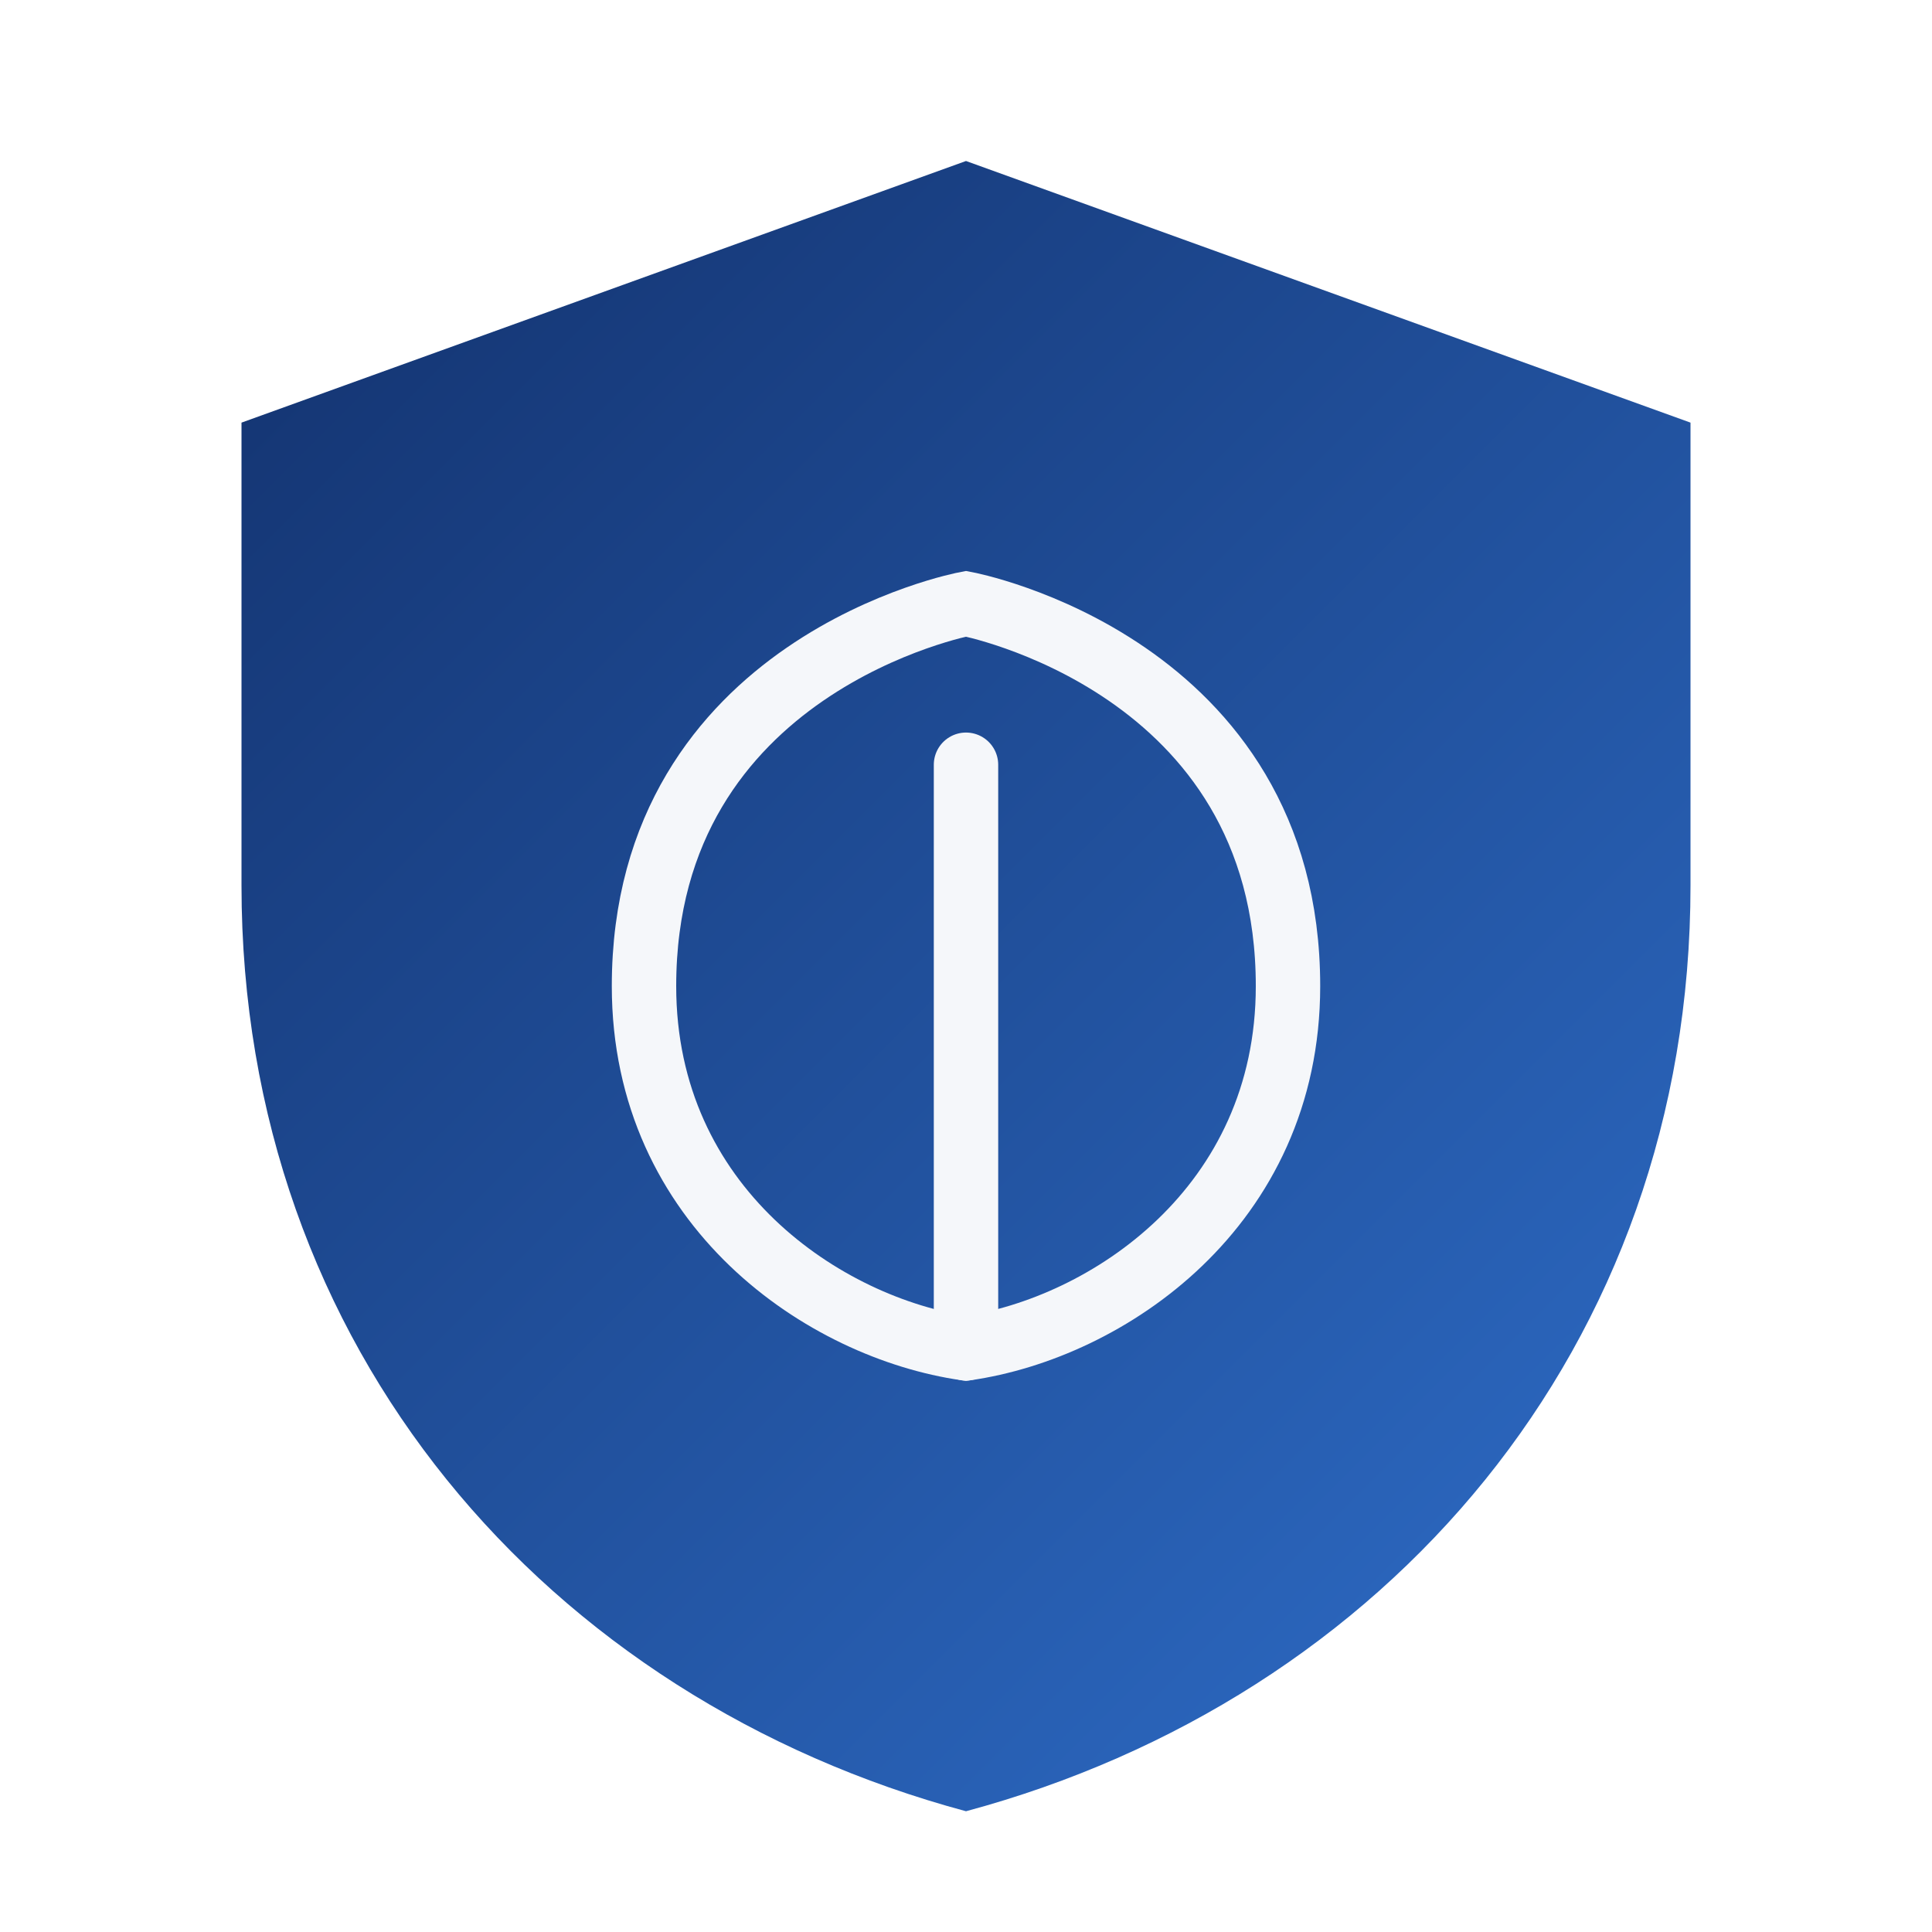
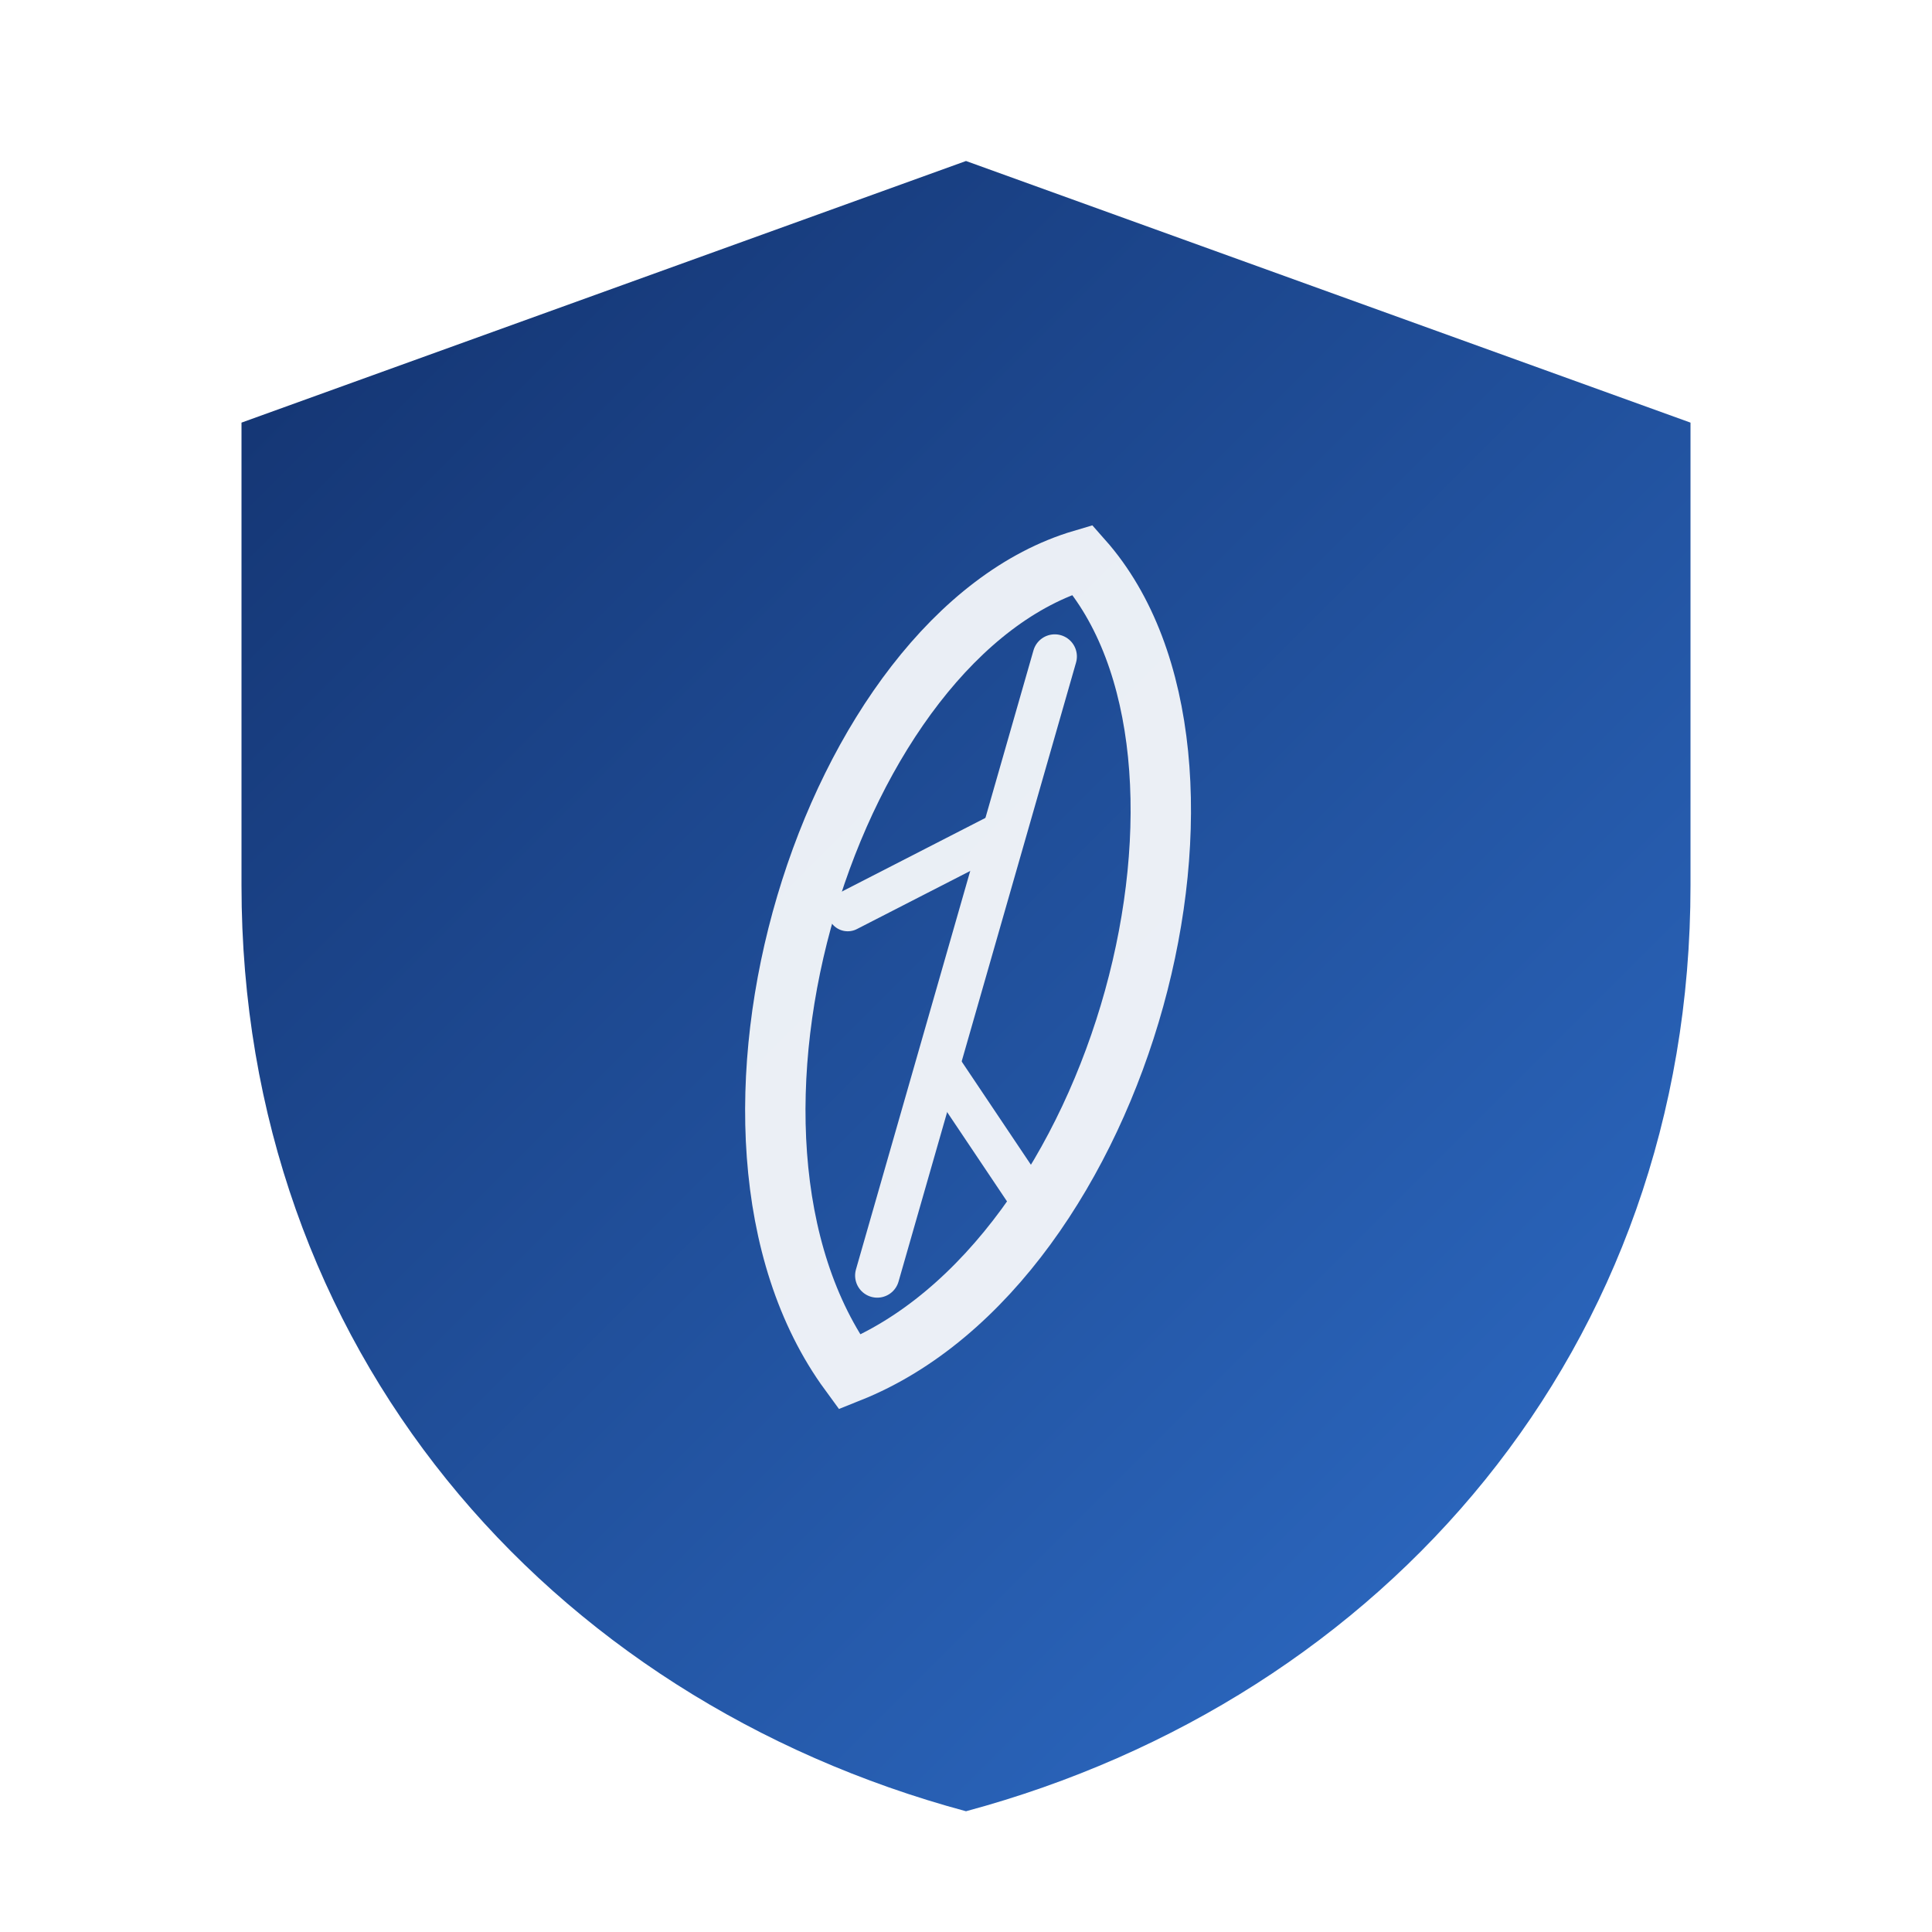
<svg xmlns="http://www.w3.org/2000/svg" width="48" height="48" viewBox="0 0 48 48">
  <defs>
    <linearGradient id="g" x1="4" y1="4" x2="44" y2="44" gradientUnits="userSpaceOnUse">
      <stop offset="0%" stop-color="#12306B" />
      <stop offset="100%" stop-color="#2F6FCB" />
    </linearGradient>
  </defs>
  <path d="M24 4L6 10.5V22C6 33.5 13.6 42.2 24 45C34.4 42.2 42 33.5 42 22V10.5L24 4Z" fill="url(#g)" />
-   <path d="M24 15C24 15 32 16.5 32 24.5C32 30 27.5 33 24 33.5C20.5 33 16 30 16 24.5C16 16.5 24 15 24 15Z" fill="none" stroke="#F5F7FA" stroke-width="1.6" />
-   <path d="M24 33.5V19" stroke="#F5F7FA" stroke-width="1.6" stroke-linecap="round" />
+   <g transform="rotate(16 24 24)" opacity="0.95">
+     <path d="M24 13.5C29.5 17 29.8 30 24 34.5C18.2 30 18.5 17 24 13.5Z" fill="none" stroke="#F5F7FA" stroke-width="1.5" />
+     <path d="M24 16V32" stroke="#F5F7FA" stroke-width="1.1" stroke-linecap="round" />
+     <path d="M24 20.5L20.8 23.5M24 26.5L27.2 29.2" stroke="#F5F7FA" stroke-width="1" stroke-linecap="round" />
+   </g>
</svg>
